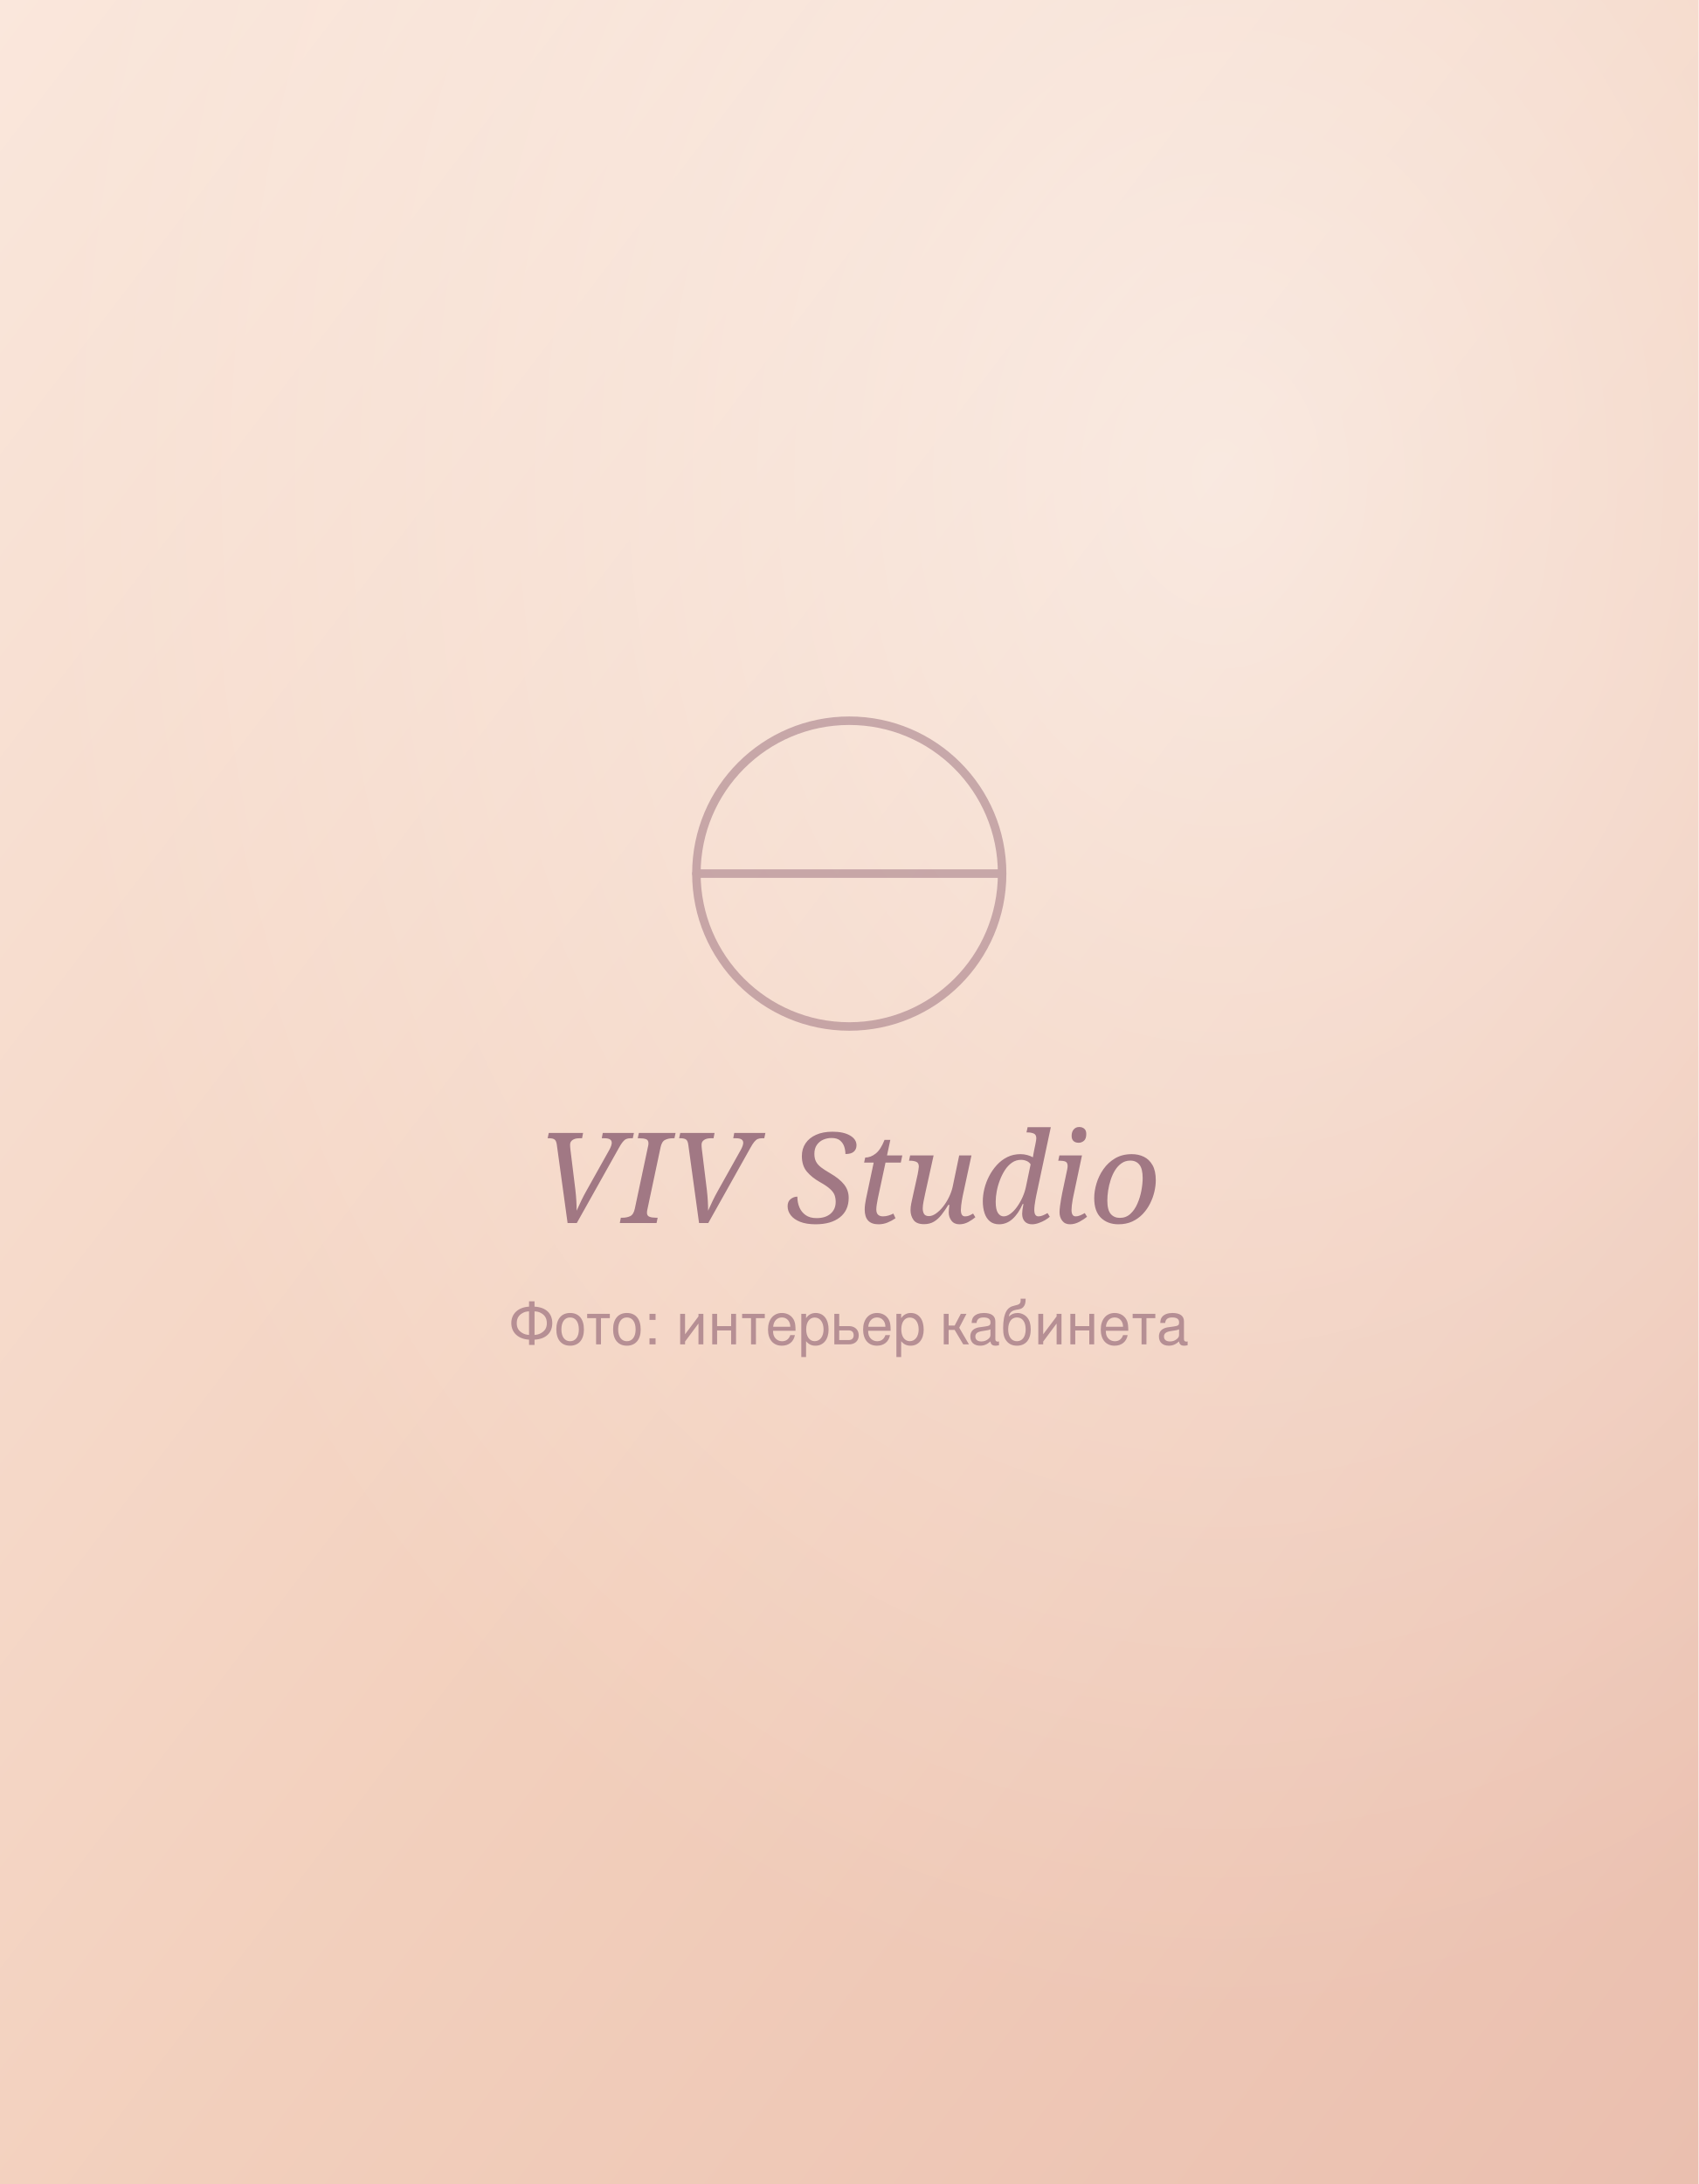
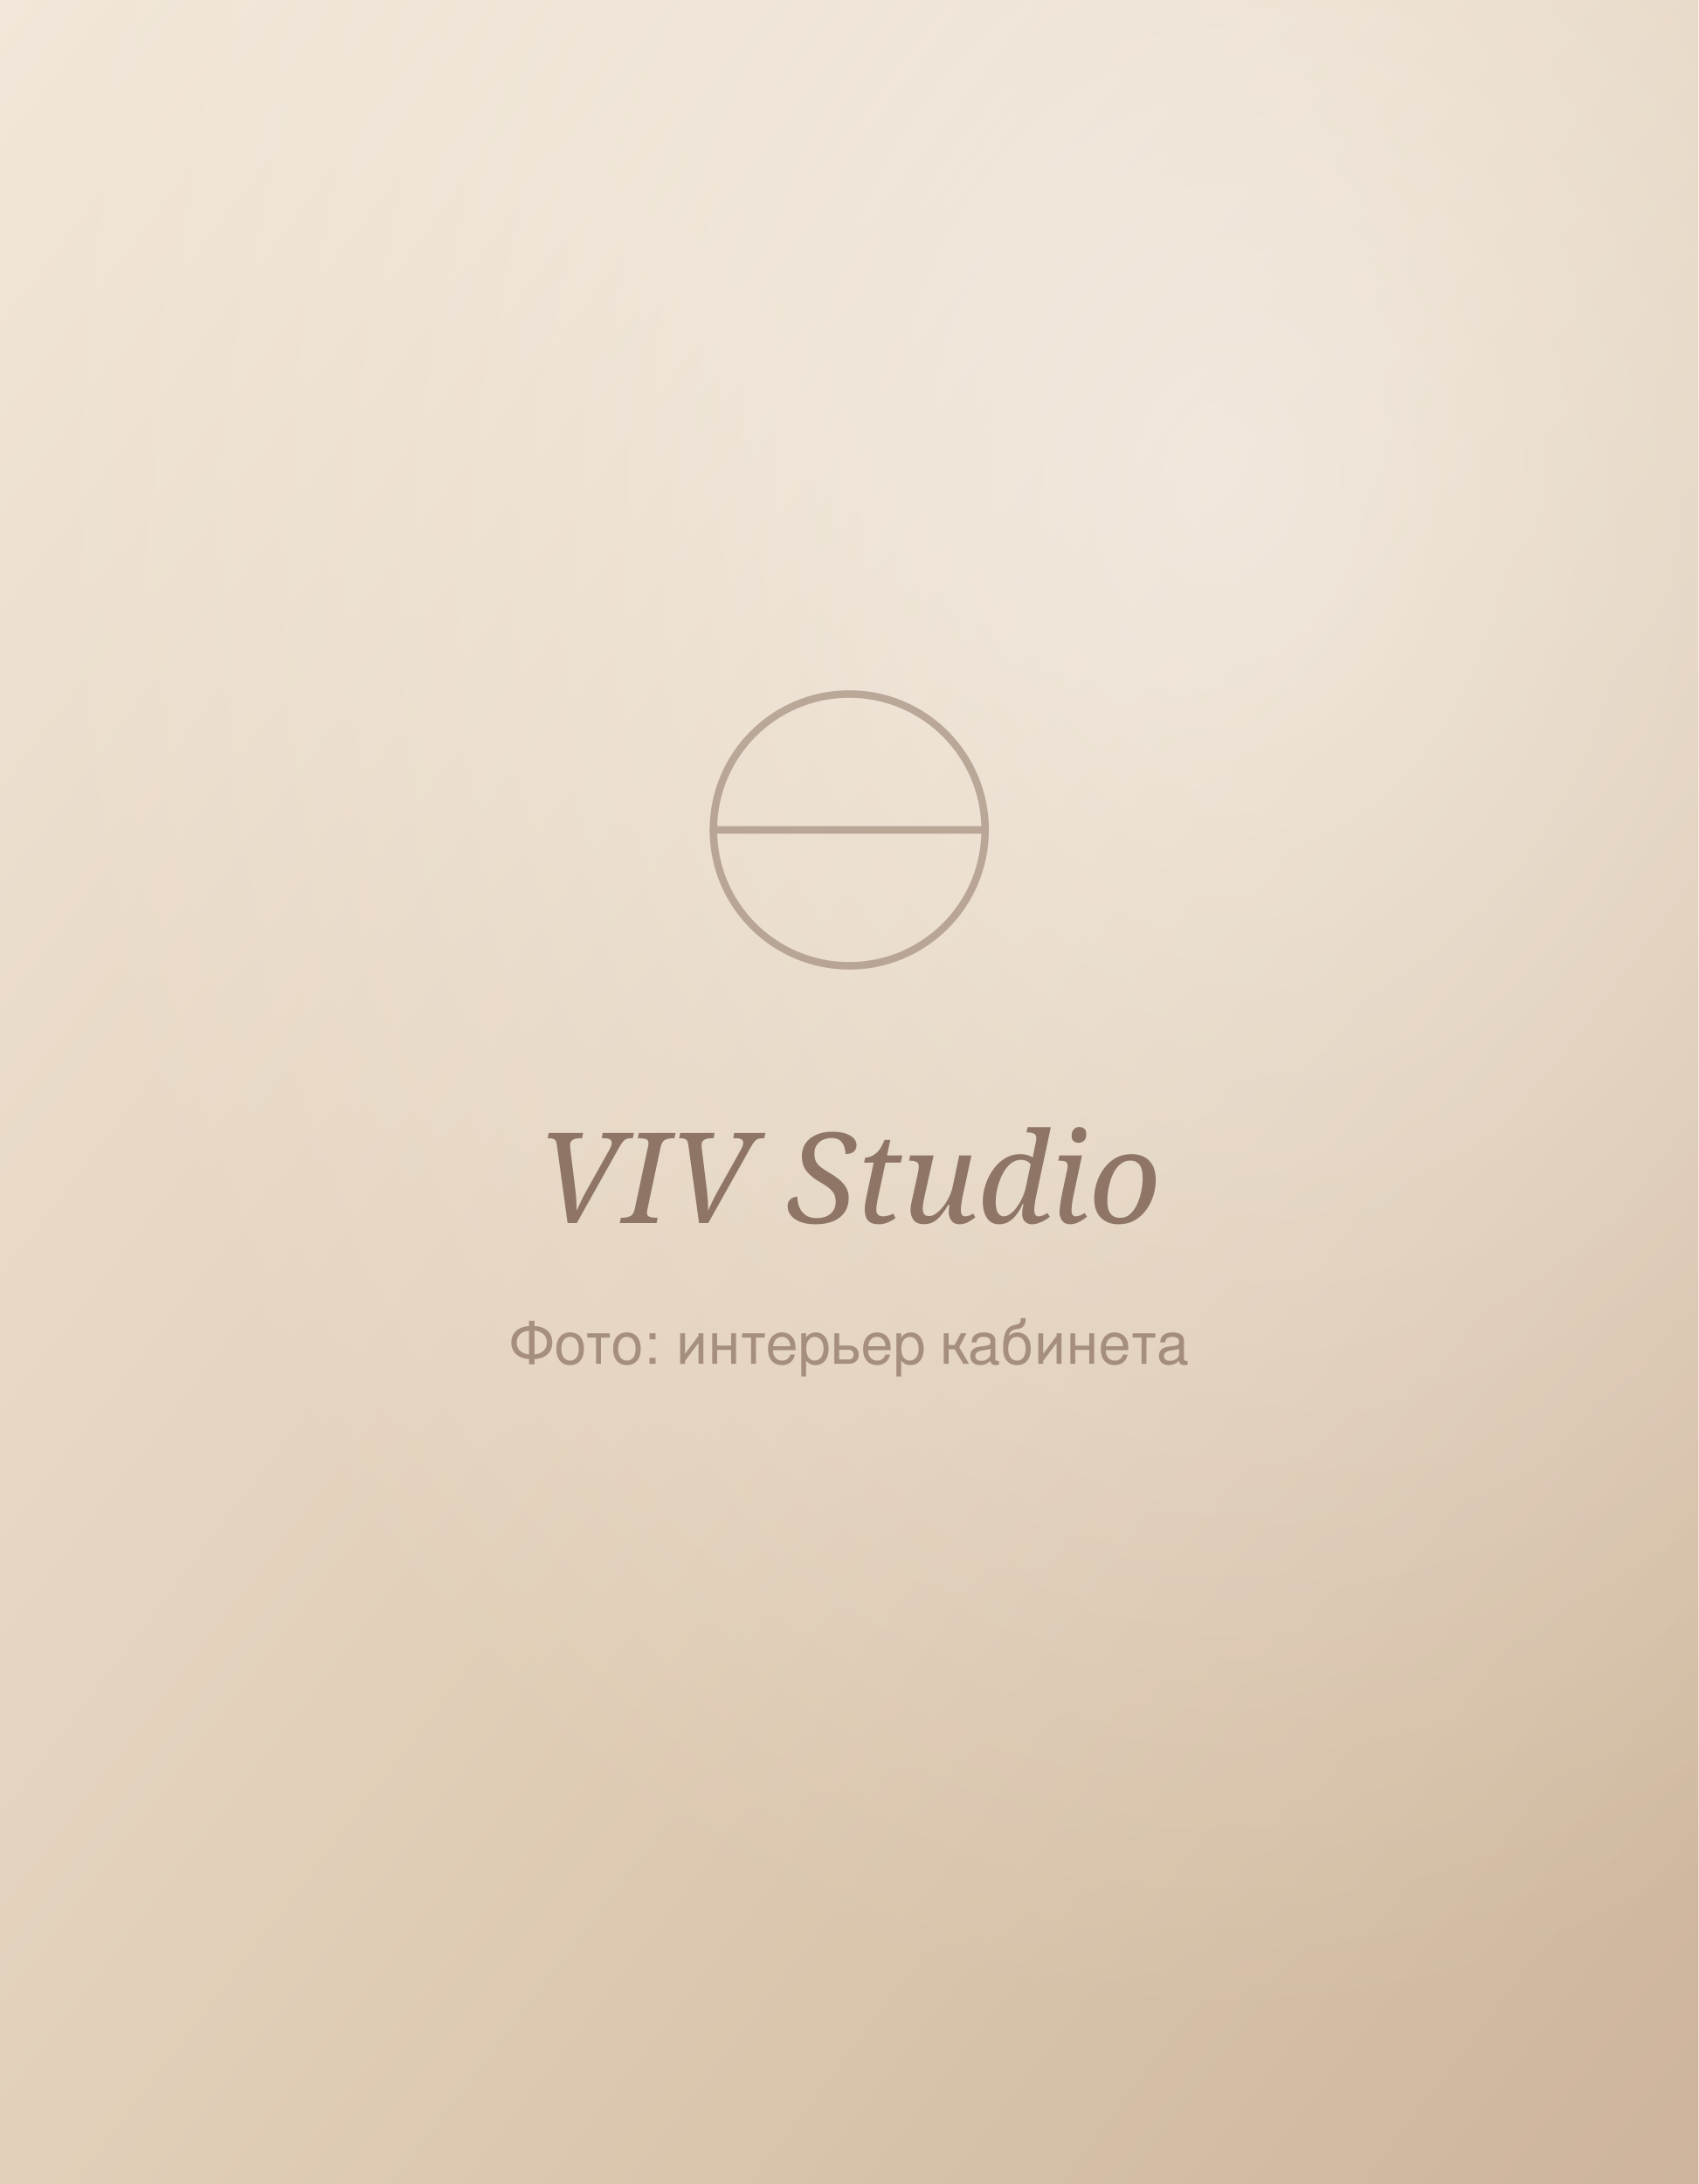
<svg xmlns="http://www.w3.org/2000/svg" viewBox="0 0 700 900" width="700" height="900" role="img">
  <defs>
    <linearGradient id="g" x1="0" y1="0" x2="1" y2="1">
-       <stop offset="0" stop-color="#FAE7DC" />
-       <stop offset=".55" stop-color="#F2CFBC" />
-       <stop offset="1" stop-color="#EABFAF" />
+       <stop offset="0" stop-color="#F2E7DA" />
+       <stop offset=".55" stop-color="#E0CDB6" />
+       <stop offset="1" stop-color="#CDB49A" />
    </linearGradient>
    <radialGradient id="s" cx=".72" cy=".22" r=".7">
      <stop offset="0" stop-color="#FFFFFF" stop-opacity=".5" />
      <stop offset="1" stop-color="#FFFFFF" stop-opacity="0" />
    </radialGradient>
  </defs>
  <rect width="700" height="900" fill="url(#g)" />
  <rect width="700" height="900" fill="url(#s)" />
-   <g opacity=".45" fill="none" stroke="#8C5F72" stroke-width="3.5">
-     <circle cx="350.0" cy="360" r="63" />
-     <path d="M287 360 l126 0" stroke-linecap="round" />
+   <g opacity=".45" fill="none" stroke="#7B5F4F" stroke-width="3.1">
+     <circle cx="350.0" cy="342" r="56" />
+     <path d="M294 342 l112 0" stroke-linecap="round" />
  </g>
-   <text x="50%" y="504" text-anchor="middle" font-family="Georgia,serif" font-style="italic" font-size="52" fill="#8C5F72" opacity=".8">VIV Studio</text>
-   <text x="50%" y="554" text-anchor="middle" font-family="Helvetica,Arial,sans-serif" font-size="24" fill="#8C5F72" opacity=".6">Фото: интерьер кабинета</text>
+   <text x="50%" y="504" text-anchor="middle" font-family="Georgia,serif" font-style="italic" font-size="52" fill="#7B5F4F" opacity=".82">VIV Studio</text>
+   <text x="50%" y="562" text-anchor="middle" font-family="Helvetica,Arial,sans-serif" font-size="24" fill="#7B5F4F" opacity=".6">Фото: интерьер кабинета</text>
</svg>
